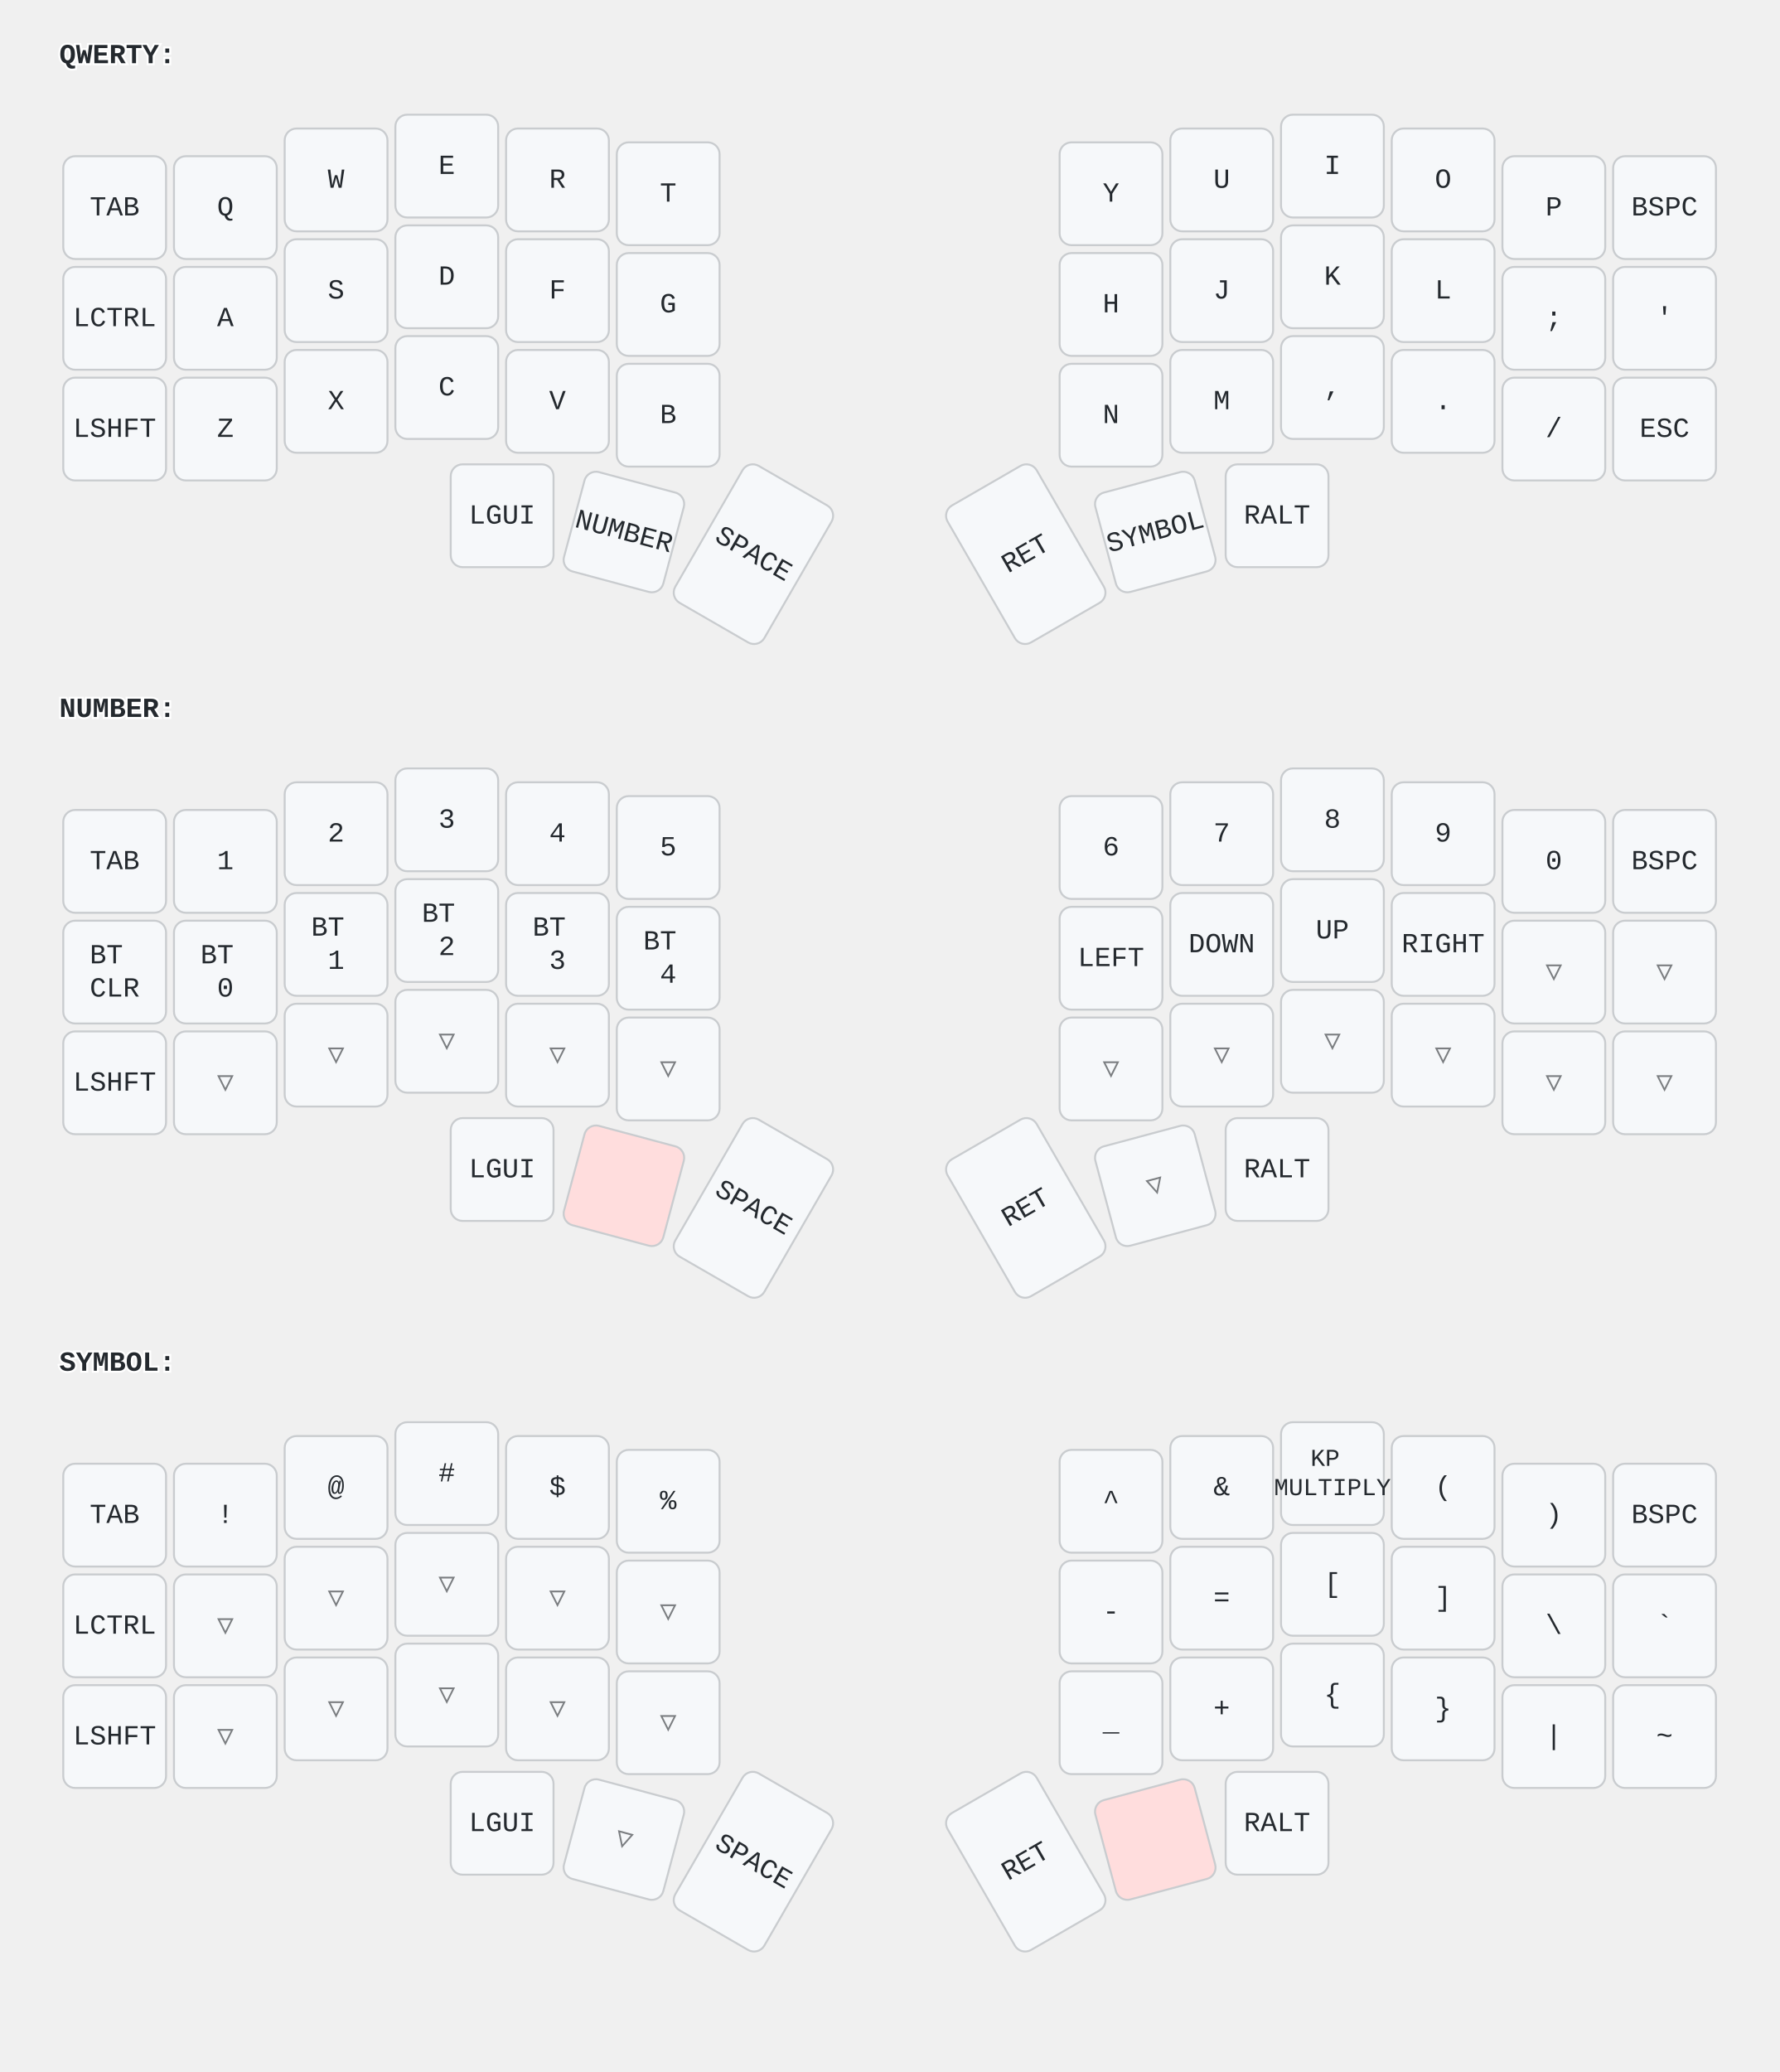
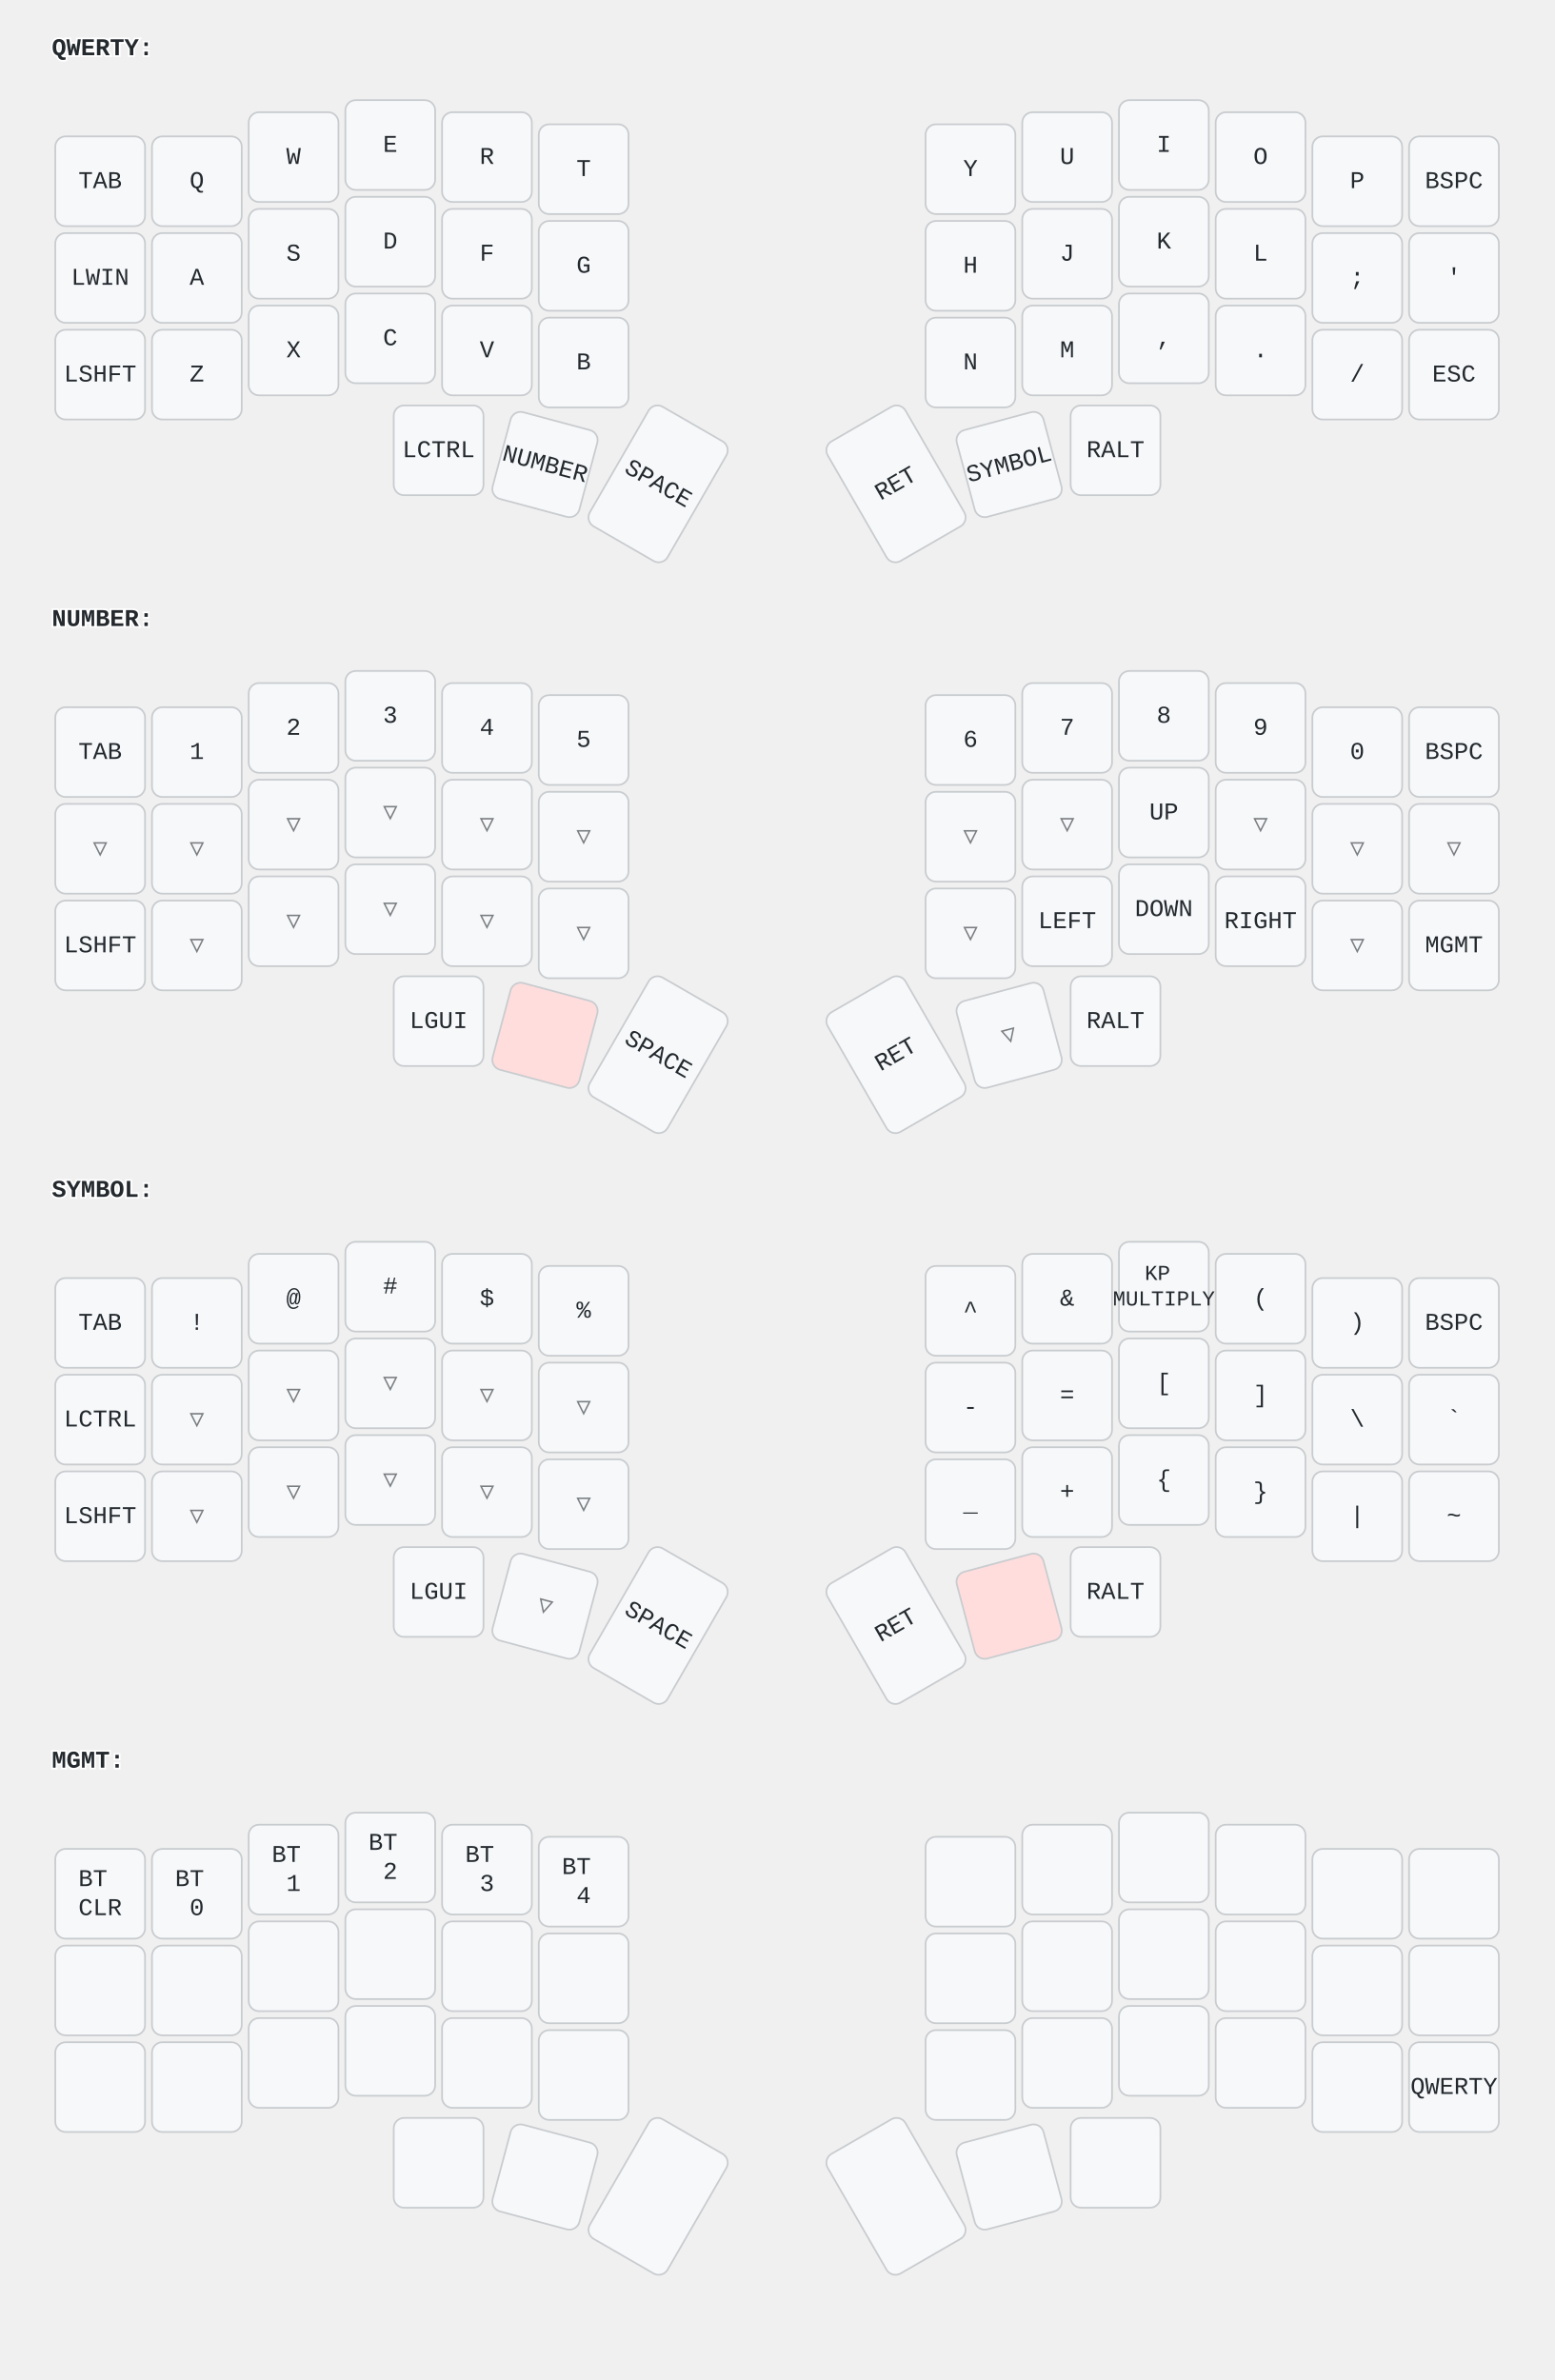
- <svg xmlns="http://www.w3.org/2000/svg" width="900.0" height="1047.959" viewBox="0 0 900.0 1047.959" class="keymap">
+ <svg xmlns="http://www.w3.org/2000/svg" width="900.0" height="1378.612" viewBox="0 0 900.0 1378.612" class="keymap">
  <style>/* inherit to force styles through use tags*/
svg path {
    fill: inherit;
}
/* font and background color specifications */
svg.keymap {
    font-family: SFMono-Regular,Consolas,Liberation Mono,Menlo,monospace;
    font-size: 14px;
    font-kerning: normal;
    text-rendering: optimizeLegibility;
    fill: #24292e;
}

/* default key styling */
rect.key {
    fill: #f6f8fa;
    stroke: #c9cccf;
    stroke-width: 1;
}

/* color accent for combo boxes */
rect.combo {
    fill: #cdf;
}

/* color accent for held keys */
rect.held, rect.combo.held {
    fill: #fdd;
}

/* color accent for ghost (optional) keys */
rect.ghost, rect.combo.ghost {
    fill: #ddd;
}

text {
    text-anchor: middle;
    dominant-baseline: middle;
}

/* styling for layer labels */
text.label {
    font-weight: bold;
    text-anchor: start;
    stroke: white;
    stroke-width: 2;
    paint-order: stroke;
}

/* styling for combo tap, and key hold/shifted label text */
text.combo, text.hold, text.shifted {
    font-size: 11px;
}

text.hold {
    text-anchor: middle;
    dominant-baseline: auto;
}

text.shifted {
    text-anchor: middle;
    dominant-baseline: hanging;
}

/* styling for hold/shifted label text in combo box */
text.combo.hold, text.combo.shifted {
    font-size: 8px;
}

/* lighter symbol for transparent keys */
text.trans {
    fill: #7b7e81;
}

/* styling for combo dendrons */
path.combo {
    stroke-width: 1;
    stroke: gray;
    fill: none;
}

/* Start Tabler Icons Cleanup */
/* cannot use height/width with glyphs */
.icon-tabler &gt; path {
    fill: inherit;
    stroke: inherit;
}
/* hide tabler's default box */
.icon-tabler &gt; path[stroke="none"][fill="none"] {
    visibility: collapse;
}
/* End Tabler Icons Cleanup */
</style>
  <g class="layer-QWERTY">
    <text x="30.0" y="28.0" class="label">QWERTY:</text>
    <rect rx="6.0" ry="6.0" x="32.0" y="79.0" width="52.0" height="52.0" class="key" />
    <text x="58.0" y="105.0" class="tap">TAB</text>
    <rect rx="6.0" ry="6.0" x="88.0" y="79.0" width="52.0" height="52.0" class="key" />
    <text x="114.0" y="105.0" class="tap">Q</text>
    <rect rx="6.0" ry="6.0" x="144.0" y="65.0" width="52.0" height="52.0" class="key" />
    <text x="170.0" y="91.0" class="tap">W</text>
    <rect rx="6.0" ry="6.0" x="200.0" y="58.0" width="52.0" height="52.0" class="key" />
    <text x="226.0" y="84.0" class="tap">E</text>
    <rect rx="6.0" ry="6.0" x="256.0" y="65.0" width="52.0" height="52.0" class="key" />
    <text x="282.0" y="91.0" class="tap">R</text>
    <rect rx="6.0" ry="6.0" x="312.0" y="72.0" width="52.0" height="52.0" class="key" />
    <text x="338.0" y="98.0" class="tap">T</text>
    <rect rx="6.0" ry="6.0" x="536.0" y="72.0" width="52.0" height="52.0" class="key" />
    <text x="562.0" y="98.0" class="tap">Y</text>
    <rect rx="6.0" ry="6.0" x="592.0" y="65.0" width="52.0" height="52.0" class="key" />
    <text x="618.0" y="91.0" class="tap">U</text>
    <rect rx="6.0" ry="6.0" x="648.0" y="58.0" width="52.0" height="52.0" class="key" />
    <text x="674.0" y="84.0" class="tap">I</text>
    <rect rx="6.0" ry="6.0" x="704.0" y="65.0" width="52.0" height="52.0" class="key" />
    <text x="730.0" y="91.0" class="tap">O</text>
    <rect rx="6.0" ry="6.0" x="760.0" y="79.0" width="52.0" height="52.0" class="key" />
    <text x="786.0" y="105.0" class="tap">P</text>
    <rect rx="6.0" ry="6.0" x="816.0" y="79.0" width="52.0" height="52.0" class="key" />
    <text x="842.0" y="105.0" class="tap">BSPC</text>
    <rect rx="6.0" ry="6.0" x="32.0" y="135.0" width="52.0" height="52.0" class="key" />
-     <text x="58.0" y="161.0" class="tap">LCTRL</text>
+     <text x="58.0" y="161.0" class="tap">LWIN</text>
    <rect rx="6.0" ry="6.0" x="88.0" y="135.0" width="52.0" height="52.0" class="key" />
    <text x="114.0" y="161.0" class="tap">A</text>
    <rect rx="6.0" ry="6.0" x="144.0" y="121.0" width="52.0" height="52.0" class="key" />
    <text x="170.0" y="147.0" class="tap">S</text>
    <rect rx="6.0" ry="6.0" x="200.0" y="114.0" width="52.0" height="52.0" class="key" />
    <text x="226.0" y="140.0" class="tap">D</text>
    <rect rx="6.0" ry="6.0" x="256.0" y="121.0" width="52.0" height="52.0" class="key" />
    <text x="282.0" y="147.0" class="tap">F</text>
    <rect rx="6.0" ry="6.0" x="312.0" y="128.0" width="52.0" height="52.0" class="key" />
    <text x="338.0" y="154.0" class="tap">G</text>
    <rect rx="6.0" ry="6.0" x="536.0" y="128.0" width="52.0" height="52.0" class="key" />
    <text x="562.0" y="154.0" class="tap">H</text>
    <rect rx="6.0" ry="6.0" x="592.0" y="121.0" width="52.0" height="52.0" class="key" />
    <text x="618.0" y="147.0" class="tap">J</text>
    <rect rx="6.0" ry="6.0" x="648.0" y="114.0" width="52.0" height="52.0" class="key" />
    <text x="674.0" y="140.0" class="tap">K</text>
    <rect rx="6.0" ry="6.0" x="704.0" y="121.0" width="52.0" height="52.0" class="key" />
    <text x="730.0" y="147.0" class="tap">L</text>
    <rect rx="6.0" ry="6.0" x="760.0" y="135.0" width="52.0" height="52.0" class="key" />
    <text x="786.0" y="161.0" class="tap">;</text>
    <rect rx="6.0" ry="6.0" x="816.0" y="135.0" width="52.0" height="52.0" class="key" />
    <text x="842.0" y="161.0" class="tap">'</text>
    <rect rx="6.0" ry="6.0" x="32.0" y="191.0" width="52.0" height="52.0" class="key" />
    <text x="58.0" y="217.0" class="tap">LSHFT</text>
    <rect rx="6.0" ry="6.0" x="88.0" y="191.0" width="52.0" height="52.0" class="key" />
    <text x="114.0" y="217.0" class="tap">Z</text>
    <rect rx="6.0" ry="6.0" x="144.0" y="177.0" width="52.0" height="52.0" class="key" />
    <text x="170.0" y="203.0" class="tap">X</text>
    <rect rx="6.0" ry="6.0" x="200.0" y="170.0" width="52.0" height="52.0" class="key" />
    <text x="226.0" y="196.0" class="tap">C</text>
    <rect rx="6.0" ry="6.0" x="256.0" y="177.0" width="52.0" height="52.0" class="key" />
    <text x="282.0" y="203.0" class="tap">V</text>
    <rect rx="6.0" ry="6.0" x="312.0" y="184.0" width="52.0" height="52.0" class="key" />
    <text x="338.0" y="210.0" class="tap">B</text>
    <rect rx="6.0" ry="6.0" x="536.0" y="184.0" width="52.0" height="52.0" class="key" />
    <text x="562.0" y="210.0" class="tap">N</text>
    <rect rx="6.0" ry="6.0" x="592.0" y="177.0" width="52.0" height="52.0" class="key" />
    <text x="618.0" y="203.0" class="tap">M</text>
    <rect rx="6.0" ry="6.0" x="648.0" y="170.0" width="52.0" height="52.0" class="key" />
    <text x="674.0" y="196.0" class="tap">,</text>
    <rect rx="6.0" ry="6.0" x="704.0" y="177.0" width="52.0" height="52.0" class="key" />
    <text x="730.0" y="203.0" class="tap">.</text>
    <rect rx="6.0" ry="6.0" x="760.0" y="191.0" width="52.0" height="52.0" class="key" />
    <text x="786.0" y="217.0" class="tap">/</text>
    <rect rx="6.0" ry="6.0" x="816.0" y="191.0" width="52.0" height="52.0" class="key" />
    <text x="842.0" y="217.0" class="tap">ESC</text>
    <rect rx="6.0" ry="6.0" x="228.0" y="234.848" width="52.0" height="52.0" class="key" />
-     <text x="254.0" y="260.848" class="tap">LGUI</text>
+     <text x="254.0" y="260.848" class="tap">LCTRL</text>
    <g transform="rotate(15.0, 315.6, 269.08)">
      <rect rx="6.0" ry="6.0" x="289.6" y="243.08" width="52.0" height="52.0" class="key" />
      <text x="315.6" y="269.08" class="tap">NUMBER</text>
    </g>
    <g transform="rotate(30.0, 381.12, 280.28)">
      <rect rx="6.0" ry="6.0" x="355.12" y="240.28" width="52.0" height="80.0" class="key" />
      <text x="381.12" y="280.28" class="tap">SPACE</text>
    </g>
    <g transform="rotate(-30.0, 518.88, 280.28)">
      <rect rx="6.0" ry="6.0" x="492.88" y="240.28" width="52.0" height="80.0" class="key" />
      <text x="518.88" y="280.28" class="tap">RET</text>
    </g>
    <g transform="rotate(-15.0, 584.4, 269.08)">
      <rect rx="6.0" ry="6.0" x="558.4" y="243.08" width="52.0" height="52.0" class="key" />
      <text x="584.4" y="269.08" class="tap">SYMBOL</text>
    </g>
    <rect rx="6.0" ry="6.0" x="620.0" y="234.848" width="52.0" height="52.0" class="key" />
    <text x="646.0" y="260.848" class="tap">RALT</text>
  </g>
  <g class="layer-NUMBER">
    <text x="30.0" y="358.653" class="label">NUMBER:</text>
    <rect rx="6.0" ry="6.0" x="32.0" y="409.653" width="52.0" height="52.0" class="key" />
    <text x="58.0" y="435.653" class="tap">TAB</text>
    <rect rx="6.0" ry="6.0" x="88.0" y="409.653" width="52.0" height="52.0" class="key" />
    <text x="114.0" y="435.653" class="tap">1</text>
    <rect rx="6.0" ry="6.0" x="144.0" y="395.653" width="52.0" height="52.0" class="key" />
    <text x="170.0" y="421.653" class="tap">2</text>
    <rect rx="6.0" ry="6.0" x="200.0" y="388.653" width="52.0" height="52.0" class="key" />
    <text x="226.0" y="414.653" class="tap">3</text>
    <rect rx="6.0" ry="6.0" x="256.0" y="395.653" width="52.0" height="52.0" class="key" />
    <text x="282.0" y="421.653" class="tap">4</text>
    <rect rx="6.0" ry="6.0" x="312.0" y="402.653" width="52.0" height="52.0" class="key" />
    <text x="338.0" y="428.653" class="tap">5</text>
    <rect rx="6.0" ry="6.0" x="536.0" y="402.653" width="52.0" height="52.0" class="key" />
    <text x="562.0" y="428.653" class="tap">6</text>
    <rect rx="6.0" ry="6.0" x="592.0" y="395.653" width="52.0" height="52.0" class="key" />
    <text x="618.0" y="421.653" class="tap">7</text>
    <rect rx="6.0" ry="6.0" x="648.0" y="388.653" width="52.0" height="52.0" class="key" />
    <text x="674.0" y="414.653" class="tap">8</text>
    <rect rx="6.0" ry="6.0" x="704.0" y="395.653" width="52.0" height="52.0" class="key" />
    <text x="730.0" y="421.653" class="tap">9</text>
    <rect rx="6.0" ry="6.0" x="760.0" y="409.653" width="52.0" height="52.0" class="key" />
    <text x="786.0" y="435.653" class="tap">0</text>
    <rect rx="6.0" ry="6.0" x="816.0" y="409.653" width="52.0" height="52.0" class="key" />
    <text x="842.0" y="435.653" class="tap">BSPC</text>
-     <rect rx="6.0" ry="6.0" x="32.0" y="465.653" width="52.0" height="52.0" class="key" />
-     <text x="58.0" y="491.653" class="tap">
-       <tspan x="58.0" dy="-0.6em">BT</tspan>
-       <tspan x="58.0" dy="1.2em">CLR</tspan>
-     </text>
-     <rect rx="6.0" ry="6.0" x="88.0" y="465.653" width="52.0" height="52.0" class="key" />
-     <text x="114.0" y="491.653" class="tap">
-       <tspan x="114.0" dy="-0.6em">BT</tspan>
-       <tspan x="114.0" dy="1.2em">0</tspan>
-     </text>
-     <rect rx="6.0" ry="6.0" x="144.0" y="451.653" width="52.0" height="52.0" class="key" />
-     <text x="170.0" y="477.653" class="tap">
-       <tspan x="170.0" dy="-0.6em">BT</tspan>
-       <tspan x="170.0" dy="1.2em">1</tspan>
-     </text>
-     <rect rx="6.0" ry="6.0" x="200.0" y="444.653" width="52.0" height="52.0" class="key" />
-     <text x="226.0" y="470.653" class="tap">
-       <tspan x="226.0" dy="-0.6em">BT</tspan>
-       <tspan x="226.0" dy="1.2em">2</tspan>
-     </text>
-     <rect rx="6.0" ry="6.0" x="256.0" y="451.653" width="52.0" height="52.0" class="key" />
-     <text x="282.0" y="477.653" class="tap">
-       <tspan x="282.0" dy="-0.6em">BT</tspan>
-       <tspan x="282.0" dy="1.2em">3</tspan>
-     </text>
-     <rect rx="6.0" ry="6.0" x="312.0" y="458.653" width="52.0" height="52.0" class="key" />
-     <text x="338.0" y="484.653" class="tap">
-       <tspan x="338.0" dy="-0.6em">BT</tspan>
-       <tspan x="338.0" dy="1.2em">4</tspan>
-     </text>
-     <rect rx="6.0" ry="6.0" x="536.0" y="458.653" width="52.0" height="52.0" class="key" />
-     <text x="562.0" y="484.653" class="tap">LEFT</text>
-     <rect rx="6.0" ry="6.0" x="592.0" y="451.653" width="52.0" height="52.0" class="key" />
-     <text x="618.0" y="477.653" class="tap">DOWN</text>
+     <rect rx="6.0" ry="6.0" x="32.0" y="465.653" width="52.0" height="52.0" class="trans key" />
+     <text x="58.0" y="491.653" class="trans tap">▽</text>
+     <rect rx="6.0" ry="6.0" x="88.0" y="465.653" width="52.0" height="52.0" class="trans key" />
+     <text x="114.0" y="491.653" class="trans tap">▽</text>
+     <rect rx="6.0" ry="6.0" x="144.0" y="451.653" width="52.0" height="52.0" class="trans key" />
+     <text x="170.0" y="477.653" class="trans tap">▽</text>
+     <rect rx="6.0" ry="6.0" x="200.0" y="444.653" width="52.0" height="52.0" class="trans key" />
+     <text x="226.0" y="470.653" class="trans tap">▽</text>
+     <rect rx="6.0" ry="6.0" x="256.0" y="451.653" width="52.0" height="52.0" class="trans key" />
+     <text x="282.0" y="477.653" class="trans tap">▽</text>
+     <rect rx="6.0" ry="6.0" x="312.0" y="458.653" width="52.0" height="52.0" class="trans key" />
+     <text x="338.0" y="484.653" class="trans tap">▽</text>
+     <rect rx="6.0" ry="6.0" x="536.0" y="458.653" width="52.0" height="52.0" class="trans key" />
+     <text x="562.0" y="484.653" class="trans tap">▽</text>
+     <rect rx="6.0" ry="6.0" x="592.0" y="451.653" width="52.0" height="52.0" class="trans key" />
+     <text x="618.0" y="477.653" class="trans tap">▽</text>
    <rect rx="6.0" ry="6.0" x="648.0" y="444.653" width="52.0" height="52.0" class="key" />
    <text x="674.0" y="470.653" class="tap">UP</text>
-     <rect rx="6.0" ry="6.0" x="704.0" y="451.653" width="52.0" height="52.0" class="key" />
-     <text x="730.0" y="477.653" class="tap">RIGHT</text>
+     <rect rx="6.0" ry="6.0" x="704.0" y="451.653" width="52.0" height="52.0" class="trans key" />
+     <text x="730.0" y="477.653" class="trans tap">▽</text>
    <rect rx="6.0" ry="6.0" x="760.0" y="465.653" width="52.0" height="52.0" class="trans key" />
    <text x="786.0" y="491.653" class="trans tap">▽</text>
    <rect rx="6.0" ry="6.0" x="816.0" y="465.653" width="52.0" height="52.0" class="trans key" />
    <text x="842.0" y="491.653" class="trans tap">▽</text>
    <rect rx="6.0" ry="6.0" x="32.0" y="521.653" width="52.0" height="52.0" class="key" />
    <text x="58.0" y="547.653" class="tap">LSHFT</text>
    <rect rx="6.0" ry="6.0" x="88.0" y="521.653" width="52.0" height="52.0" class="trans key" />
    <text x="114.0" y="547.653" class="trans tap">▽</text>
    <rect rx="6.0" ry="6.0" x="144.0" y="507.653" width="52.0" height="52.0" class="trans key" />
    <text x="170.0" y="533.653" class="trans tap">▽</text>
    <rect rx="6.0" ry="6.0" x="200.0" y="500.653" width="52.0" height="52.0" class="trans key" />
    <text x="226.0" y="526.653" class="trans tap">▽</text>
    <rect rx="6.0" ry="6.0" x="256.0" y="507.653" width="52.0" height="52.0" class="trans key" />
    <text x="282.0" y="533.653" class="trans tap">▽</text>
    <rect rx="6.0" ry="6.0" x="312.0" y="514.653" width="52.0" height="52.0" class="trans key" />
    <text x="338.0" y="540.653" class="trans tap">▽</text>
    <rect rx="6.0" ry="6.0" x="536.0" y="514.653" width="52.0" height="52.0" class="trans key" />
    <text x="562.0" y="540.653" class="trans tap">▽</text>
-     <rect rx="6.0" ry="6.0" x="592.0" y="507.653" width="52.0" height="52.0" class="trans key" />
-     <text x="618.0" y="533.653" class="trans tap">▽</text>
-     <rect rx="6.0" ry="6.0" x="648.0" y="500.653" width="52.0" height="52.0" class="trans key" />
-     <text x="674.0" y="526.653" class="trans tap">▽</text>
-     <rect rx="6.0" ry="6.0" x="704.0" y="507.653" width="52.0" height="52.0" class="trans key" />
-     <text x="730.0" y="533.653" class="trans tap">▽</text>
+     <rect rx="6.0" ry="6.0" x="592.0" y="507.653" width="52.0" height="52.0" class="key" />
+     <text x="618.0" y="533.653" class="tap">LEFT</text>
+     <rect rx="6.0" ry="6.0" x="648.0" y="500.653" width="52.0" height="52.0" class="key" />
+     <text x="674.0" y="526.653" class="tap">DOWN</text>
+     <rect rx="6.0" ry="6.0" x="704.0" y="507.653" width="52.0" height="52.0" class="key" />
+     <text x="730.0" y="533.653" class="tap">RIGHT</text>
    <rect rx="6.0" ry="6.0" x="760.0" y="521.653" width="52.0" height="52.0" class="trans key" />
    <text x="786.0" y="547.653" class="trans tap">▽</text>
-     <rect rx="6.0" ry="6.0" x="816.0" y="521.653" width="52.0" height="52.0" class="trans key" />
-     <text x="842.0" y="547.653" class="trans tap">▽</text>
+     <rect rx="6.0" ry="6.0" x="816.0" y="521.653" width="52.0" height="52.0" class="key" />
+     <text x="842.0" y="547.653" class="tap">MGMT</text>
    <rect rx="6.0" ry="6.0" x="228.0" y="565.501" width="52.0" height="52.0" class="key" />
    <text x="254.0" y="591.501" class="tap">LGUI</text>
    <g transform="rotate(15.0, 315.6, 599.7331)">
      <rect rx="6.0" ry="6.0" x="289.6" y="573.733" width="52.0" height="52.0" class="held key" />
    </g>
    <g transform="rotate(30.0, 381.12, 610.9331)">
      <rect rx="6.0" ry="6.0" x="355.12" y="570.933" width="52.0" height="80.0" class="key" />
      <text x="381.12" y="610.933" class="tap">SPACE</text>
    </g>
    <g transform="rotate(-30.0, 518.88, 610.9331)">
      <rect rx="6.0" ry="6.0" x="492.88" y="570.933" width="52.0" height="80.0" class="key" />
      <text x="518.88" y="610.933" class="tap">RET</text>
    </g>
    <g transform="rotate(-15.0, 584.4, 599.7331)">
      <rect rx="6.0" ry="6.0" x="558.4" y="573.733" width="52.0" height="52.0" class="trans key" />
      <text x="584.4" y="599.733" class="trans tap">▽</text>
    </g>
    <rect rx="6.0" ry="6.0" x="620.0" y="565.501" width="52.0" height="52.0" class="key" />
    <text x="646.0" y="591.501" class="tap">RALT</text>
  </g>
  <g class="layer-SYMBOL">
    <text x="30.0" y="689.306" class="label">SYMBOL:</text>
    <rect rx="6.0" ry="6.0" x="32.0" y="740.306" width="52.0" height="52.0" class="key" />
    <text x="58.0" y="766.306" class="tap">TAB</text>
    <rect rx="6.0" ry="6.0" x="88.0" y="740.306" width="52.0" height="52.0" class="key" />
    <text x="114.0" y="766.306" class="tap">!</text>
    <rect rx="6.0" ry="6.0" x="144.0" y="726.306" width="52.0" height="52.0" class="key" />
    <text x="170.0" y="752.306" class="tap">@</text>
    <rect rx="6.0" ry="6.0" x="200.0" y="719.306" width="52.0" height="52.0" class="key" />
    <text x="226.0" y="745.306" class="tap">#</text>
    <rect rx="6.0" ry="6.0" x="256.0" y="726.306" width="52.0" height="52.0" class="key" />
    <text x="282.0" y="752.306" class="tap">$</text>
    <rect rx="6.0" ry="6.0" x="312.0" y="733.306" width="52.0" height="52.0" class="key" />
    <text x="338.0" y="759.306" class="tap">%</text>
    <rect rx="6.0" ry="6.0" x="536.0" y="733.306" width="52.0" height="52.0" class="key" />
    <text x="562.0" y="759.306" class="tap">^</text>
    <rect rx="6.0" ry="6.0" x="592.0" y="726.306" width="52.0" height="52.0" class="key" />
    <text x="618.0" y="752.306" class="tap">&amp;</text>
    <rect rx="6.0" ry="6.0" x="648.0" y="719.306" width="52.0" height="52.0" class="key" />
    <text x="674.0" y="745.306" class="tap" style="font-size: 88%">
      <tspan x="674.0" dy="-0.6em">KP</tspan>
      <tspan x="674.0" dy="1.2em">MULTIPLY</tspan>
    </text>
    <rect rx="6.0" ry="6.0" x="704.0" y="726.306" width="52.0" height="52.0" class="key" />
    <text x="730.0" y="752.306" class="tap">(</text>
    <rect rx="6.0" ry="6.0" x="760.0" y="740.306" width="52.0" height="52.0" class="key" />
    <text x="786.0" y="766.306" class="tap">)</text>
    <rect rx="6.0" ry="6.0" x="816.0" y="740.306" width="52.0" height="52.0" class="key" />
    <text x="842.0" y="766.306" class="tap">BSPC</text>
    <rect rx="6.0" ry="6.0" x="32.0" y="796.306" width="52.0" height="52.0" class="key" />
    <text x="58.0" y="822.306" class="tap">LCTRL</text>
    <rect rx="6.0" ry="6.0" x="88.0" y="796.306" width="52.0" height="52.0" class="trans key" />
    <text x="114.0" y="822.306" class="trans tap">▽</text>
    <rect rx="6.0" ry="6.0" x="144.0" y="782.306" width="52.0" height="52.0" class="trans key" />
    <text x="170.0" y="808.306" class="trans tap">▽</text>
    <rect rx="6.0" ry="6.0" x="200.0" y="775.306" width="52.0" height="52.0" class="trans key" />
    <text x="226.0" y="801.306" class="trans tap">▽</text>
    <rect rx="6.0" ry="6.0" x="256.0" y="782.306" width="52.0" height="52.0" class="trans key" />
    <text x="282.0" y="808.306" class="trans tap">▽</text>
    <rect rx="6.0" ry="6.0" x="312.0" y="789.306" width="52.0" height="52.0" class="trans key" />
    <text x="338.0" y="815.306" class="trans tap">▽</text>
    <rect rx="6.0" ry="6.0" x="536.0" y="789.306" width="52.0" height="52.0" class="key" />
    <text x="562.0" y="815.306" class="tap">-</text>
    <rect rx="6.0" ry="6.0" x="592.0" y="782.306" width="52.0" height="52.0" class="key" />
    <text x="618.0" y="808.306" class="tap">=</text>
    <rect rx="6.0" ry="6.0" x="648.0" y="775.306" width="52.0" height="52.0" class="key" />
    <text x="674.0" y="801.306" class="tap">[</text>
    <rect rx="6.0" ry="6.0" x="704.0" y="782.306" width="52.0" height="52.0" class="key" />
    <text x="730.0" y="808.306" class="tap">]</text>
    <rect rx="6.0" ry="6.0" x="760.0" y="796.306" width="52.0" height="52.0" class="key" />
    <text x="786.0" y="822.306" class="tap">\</text>
    <rect rx="6.0" ry="6.0" x="816.0" y="796.306" width="52.0" height="52.0" class="key" />
    <text x="842.0" y="822.306" class="tap">`</text>
    <rect rx="6.0" ry="6.0" x="32.0" y="852.306" width="52.0" height="52.0" class="key" />
    <text x="58.0" y="878.306" class="tap">LSHFT</text>
    <rect rx="6.0" ry="6.0" x="88.0" y="852.306" width="52.0" height="52.0" class="trans key" />
    <text x="114.0" y="878.306" class="trans tap">▽</text>
    <rect rx="6.0" ry="6.0" x="144.0" y="838.306" width="52.0" height="52.0" class="trans key" />
    <text x="170.0" y="864.306" class="trans tap">▽</text>
    <rect rx="6.0" ry="6.0" x="200.0" y="831.306" width="52.0" height="52.0" class="trans key" />
    <text x="226.0" y="857.306" class="trans tap">▽</text>
    <rect rx="6.0" ry="6.0" x="256.0" y="838.306" width="52.0" height="52.0" class="trans key" />
    <text x="282.0" y="864.306" class="trans tap">▽</text>
    <rect rx="6.0" ry="6.0" x="312.0" y="845.306" width="52.0" height="52.0" class="trans key" />
    <text x="338.0" y="871.306" class="trans tap">▽</text>
    <rect rx="6.0" ry="6.0" x="536.0" y="845.306" width="52.0" height="52.0" class="key" />
    <text x="562.0" y="871.306" class="tap">_</text>
    <rect rx="6.0" ry="6.0" x="592.0" y="838.306" width="52.0" height="52.0" class="key" />
    <text x="618.0" y="864.306" class="tap">+</text>
    <rect rx="6.0" ry="6.0" x="648.0" y="831.306" width="52.0" height="52.0" class="key" />
    <text x="674.0" y="857.306" class="tap">{</text>
    <rect rx="6.0" ry="6.0" x="704.0" y="838.306" width="52.0" height="52.0" class="key" />
    <text x="730.0" y="864.306" class="tap">}</text>
    <rect rx="6.0" ry="6.0" x="760.0" y="852.306" width="52.0" height="52.0" class="key" />
    <text x="786.0" y="878.306" class="tap">|</text>
    <rect rx="6.0" ry="6.0" x="816.0" y="852.306" width="52.0" height="52.0" class="key" />
    <text x="842.0" y="878.306" class="tap">~</text>
    <rect rx="6.0" ry="6.0" x="228.0" y="896.154" width="52.0" height="52.0" class="key" />
    <text x="254.0" y="922.154" class="tap">LGUI</text>
    <g transform="rotate(15.0, 315.6, 930.3861)">
      <rect rx="6.0" ry="6.0" x="289.6" y="904.386" width="52.0" height="52.0" class="trans key" />
      <text x="315.6" y="930.386" class="trans tap">▽</text>
    </g>
    <g transform="rotate(30.0, 381.12, 941.5861)">
      <rect rx="6.0" ry="6.0" x="355.12" y="901.586" width="52.0" height="80.0" class="key" />
      <text x="381.12" y="941.586" class="tap">SPACE</text>
    </g>
    <g transform="rotate(-30.0, 518.88, 941.5861)">
      <rect rx="6.0" ry="6.0" x="492.88" y="901.586" width="52.0" height="80.0" class="key" />
      <text x="518.88" y="941.586" class="tap">RET</text>
    </g>
    <g transform="rotate(-15.0, 584.4, 930.3861)">
      <rect rx="6.0" ry="6.0" x="558.4" y="904.386" width="52.0" height="52.0" class="held key" />
    </g>
    <rect rx="6.0" ry="6.0" x="620.0" y="896.154" width="52.0" height="52.0" class="key" />
    <text x="646.0" y="922.154" class="tap">RALT</text>
  </g>
+   <g class="layer-MGMT">
+     <text x="30.0" y="1019.959" class="label">MGMT:</text>
+     <rect rx="6.0" ry="6.0" x="32.0" y="1070.959" width="52.0" height="52.0" class="key" />
+     <text x="58.0" y="1096.959" class="tap">
+       <tspan x="58.0" dy="-0.6em">BT</tspan>
+       <tspan x="58.0" dy="1.2em">CLR</tspan>
+     </text>
+     <rect rx="6.0" ry="6.0" x="88.0" y="1070.959" width="52.0" height="52.0" class="key" />
+     <text x="114.0" y="1096.959" class="tap">
+       <tspan x="114.0" dy="-0.6em">BT</tspan>
+       <tspan x="114.0" dy="1.2em">0</tspan>
+     </text>
+     <rect rx="6.0" ry="6.0" x="144.0" y="1056.959" width="52.0" height="52.0" class="key" />
+     <text x="170.0" y="1082.959" class="tap">
+       <tspan x="170.0" dy="-0.6em">BT</tspan>
+       <tspan x="170.0" dy="1.2em">1</tspan>
+     </text>
+     <rect rx="6.0" ry="6.0" x="200.0" y="1049.959" width="52.0" height="52.0" class="key" />
+     <text x="226.0" y="1075.959" class="tap">
+       <tspan x="226.0" dy="-0.6em">BT</tspan>
+       <tspan x="226.0" dy="1.2em">2</tspan>
+     </text>
+     <rect rx="6.0" ry="6.0" x="256.0" y="1056.959" width="52.0" height="52.0" class="key" />
+     <text x="282.0" y="1082.959" class="tap">
+       <tspan x="282.0" dy="-0.6em">BT</tspan>
+       <tspan x="282.0" dy="1.2em">3</tspan>
+     </text>
+     <rect rx="6.0" ry="6.0" x="312.0" y="1063.959" width="52.0" height="52.0" class="key" />
+     <text x="338.0" y="1089.959" class="tap">
+       <tspan x="338.0" dy="-0.6em">BT</tspan>
+       <tspan x="338.0" dy="1.2em">4</tspan>
+     </text>
+     <rect rx="6.0" ry="6.0" x="536.0" y="1063.959" width="52.0" height="52.0" class="key" />
+     <rect rx="6.0" ry="6.0" x="592.0" y="1056.959" width="52.0" height="52.0" class="key" />
+     <rect rx="6.0" ry="6.0" x="648.0" y="1049.959" width="52.0" height="52.0" class="key" />
+     <rect rx="6.0" ry="6.0" x="704.0" y="1056.959" width="52.0" height="52.0" class="key" />
+     <rect rx="6.0" ry="6.0" x="760.0" y="1070.959" width="52.0" height="52.0" class="key" />
+     <rect rx="6.0" ry="6.0" x="816.0" y="1070.959" width="52.0" height="52.0" class="key" />
+     <rect rx="6.0" ry="6.0" x="32.0" y="1126.959" width="52.0" height="52.0" class="key" />
+     <rect rx="6.0" ry="6.0" x="88.0" y="1126.959" width="52.0" height="52.0" class="key" />
+     <rect rx="6.0" ry="6.0" x="144.0" y="1112.959" width="52.0" height="52.0" class="key" />
+     <rect rx="6.0" ry="6.0" x="200.0" y="1105.959" width="52.0" height="52.0" class="key" />
+     <rect rx="6.0" ry="6.0" x="256.0" y="1112.959" width="52.0" height="52.0" class="key" />
+     <rect rx="6.0" ry="6.0" x="312.0" y="1119.959" width="52.0" height="52.0" class="key" />
+     <rect rx="6.0" ry="6.0" x="536.0" y="1119.959" width="52.0" height="52.0" class="key" />
+     <rect rx="6.0" ry="6.0" x="592.0" y="1112.959" width="52.0" height="52.0" class="key" />
+     <rect rx="6.0" ry="6.0" x="648.0" y="1105.959" width="52.0" height="52.0" class="key" />
+     <rect rx="6.0" ry="6.0" x="704.0" y="1112.959" width="52.0" height="52.0" class="key" />
+     <rect rx="6.0" ry="6.0" x="760.0" y="1126.959" width="52.0" height="52.0" class="key" />
+     <rect rx="6.0" ry="6.0" x="816.0" y="1126.959" width="52.0" height="52.0" class="key" />
+     <rect rx="6.0" ry="6.0" x="32.0" y="1182.959" width="52.0" height="52.0" class="key" />
+     <rect rx="6.0" ry="6.0" x="88.0" y="1182.959" width="52.0" height="52.0" class="key" />
+     <rect rx="6.0" ry="6.0" x="144.0" y="1168.959" width="52.0" height="52.0" class="key" />
+     <rect rx="6.0" ry="6.0" x="200.0" y="1161.959" width="52.0" height="52.0" class="key" />
+     <rect rx="6.0" ry="6.0" x="256.0" y="1168.959" width="52.0" height="52.0" class="key" />
+     <rect rx="6.0" ry="6.0" x="312.0" y="1175.959" width="52.0" height="52.0" class="key" />
+     <rect rx="6.0" ry="6.0" x="536.0" y="1175.959" width="52.0" height="52.0" class="key" />
+     <rect rx="6.0" ry="6.0" x="592.0" y="1168.959" width="52.0" height="52.0" class="key" />
+     <rect rx="6.0" ry="6.0" x="648.0" y="1161.959" width="52.0" height="52.0" class="key" />
+     <rect rx="6.0" ry="6.0" x="704.0" y="1168.959" width="52.0" height="52.0" class="key" />
+     <rect rx="6.0" ry="6.0" x="760.0" y="1182.959" width="52.0" height="52.0" class="key" />
+     <rect rx="6.0" ry="6.0" x="816.0" y="1182.959" width="52.0" height="52.0" class="key" />
+     <text x="842.0" y="1208.959" class="tap">QWERTY</text>
+     <rect rx="6.0" ry="6.0" x="228.0" y="1226.807" width="52.0" height="52.0" class="key" />
+     <g transform="rotate(15.0, 315.6, 1261.039)">
+       <rect rx="6.0" ry="6.0" x="289.6" y="1235.039" width="52.0" height="52.0" class="key" />
+     </g>
+     <g transform="rotate(30.0, 381.12, 1272.239)">
+       <rect rx="6.0" ry="6.0" x="355.12" y="1232.239" width="52.0" height="80.0" class="key" />
+     </g>
+     <g transform="rotate(-30.0, 518.88, 1272.239)">
+       <rect rx="6.0" ry="6.0" x="492.88" y="1232.239" width="52.0" height="80.0" class="key" />
+     </g>
+     <g transform="rotate(-15.0, 584.4, 1261.039)">
+       <rect rx="6.0" ry="6.0" x="558.4" y="1235.039" width="52.0" height="52.0" class="key" />
+     </g>
+     <rect rx="6.0" ry="6.0" x="620.0" y="1226.807" width="52.0" height="52.0" class="key" />
+   </g>
</svg>
